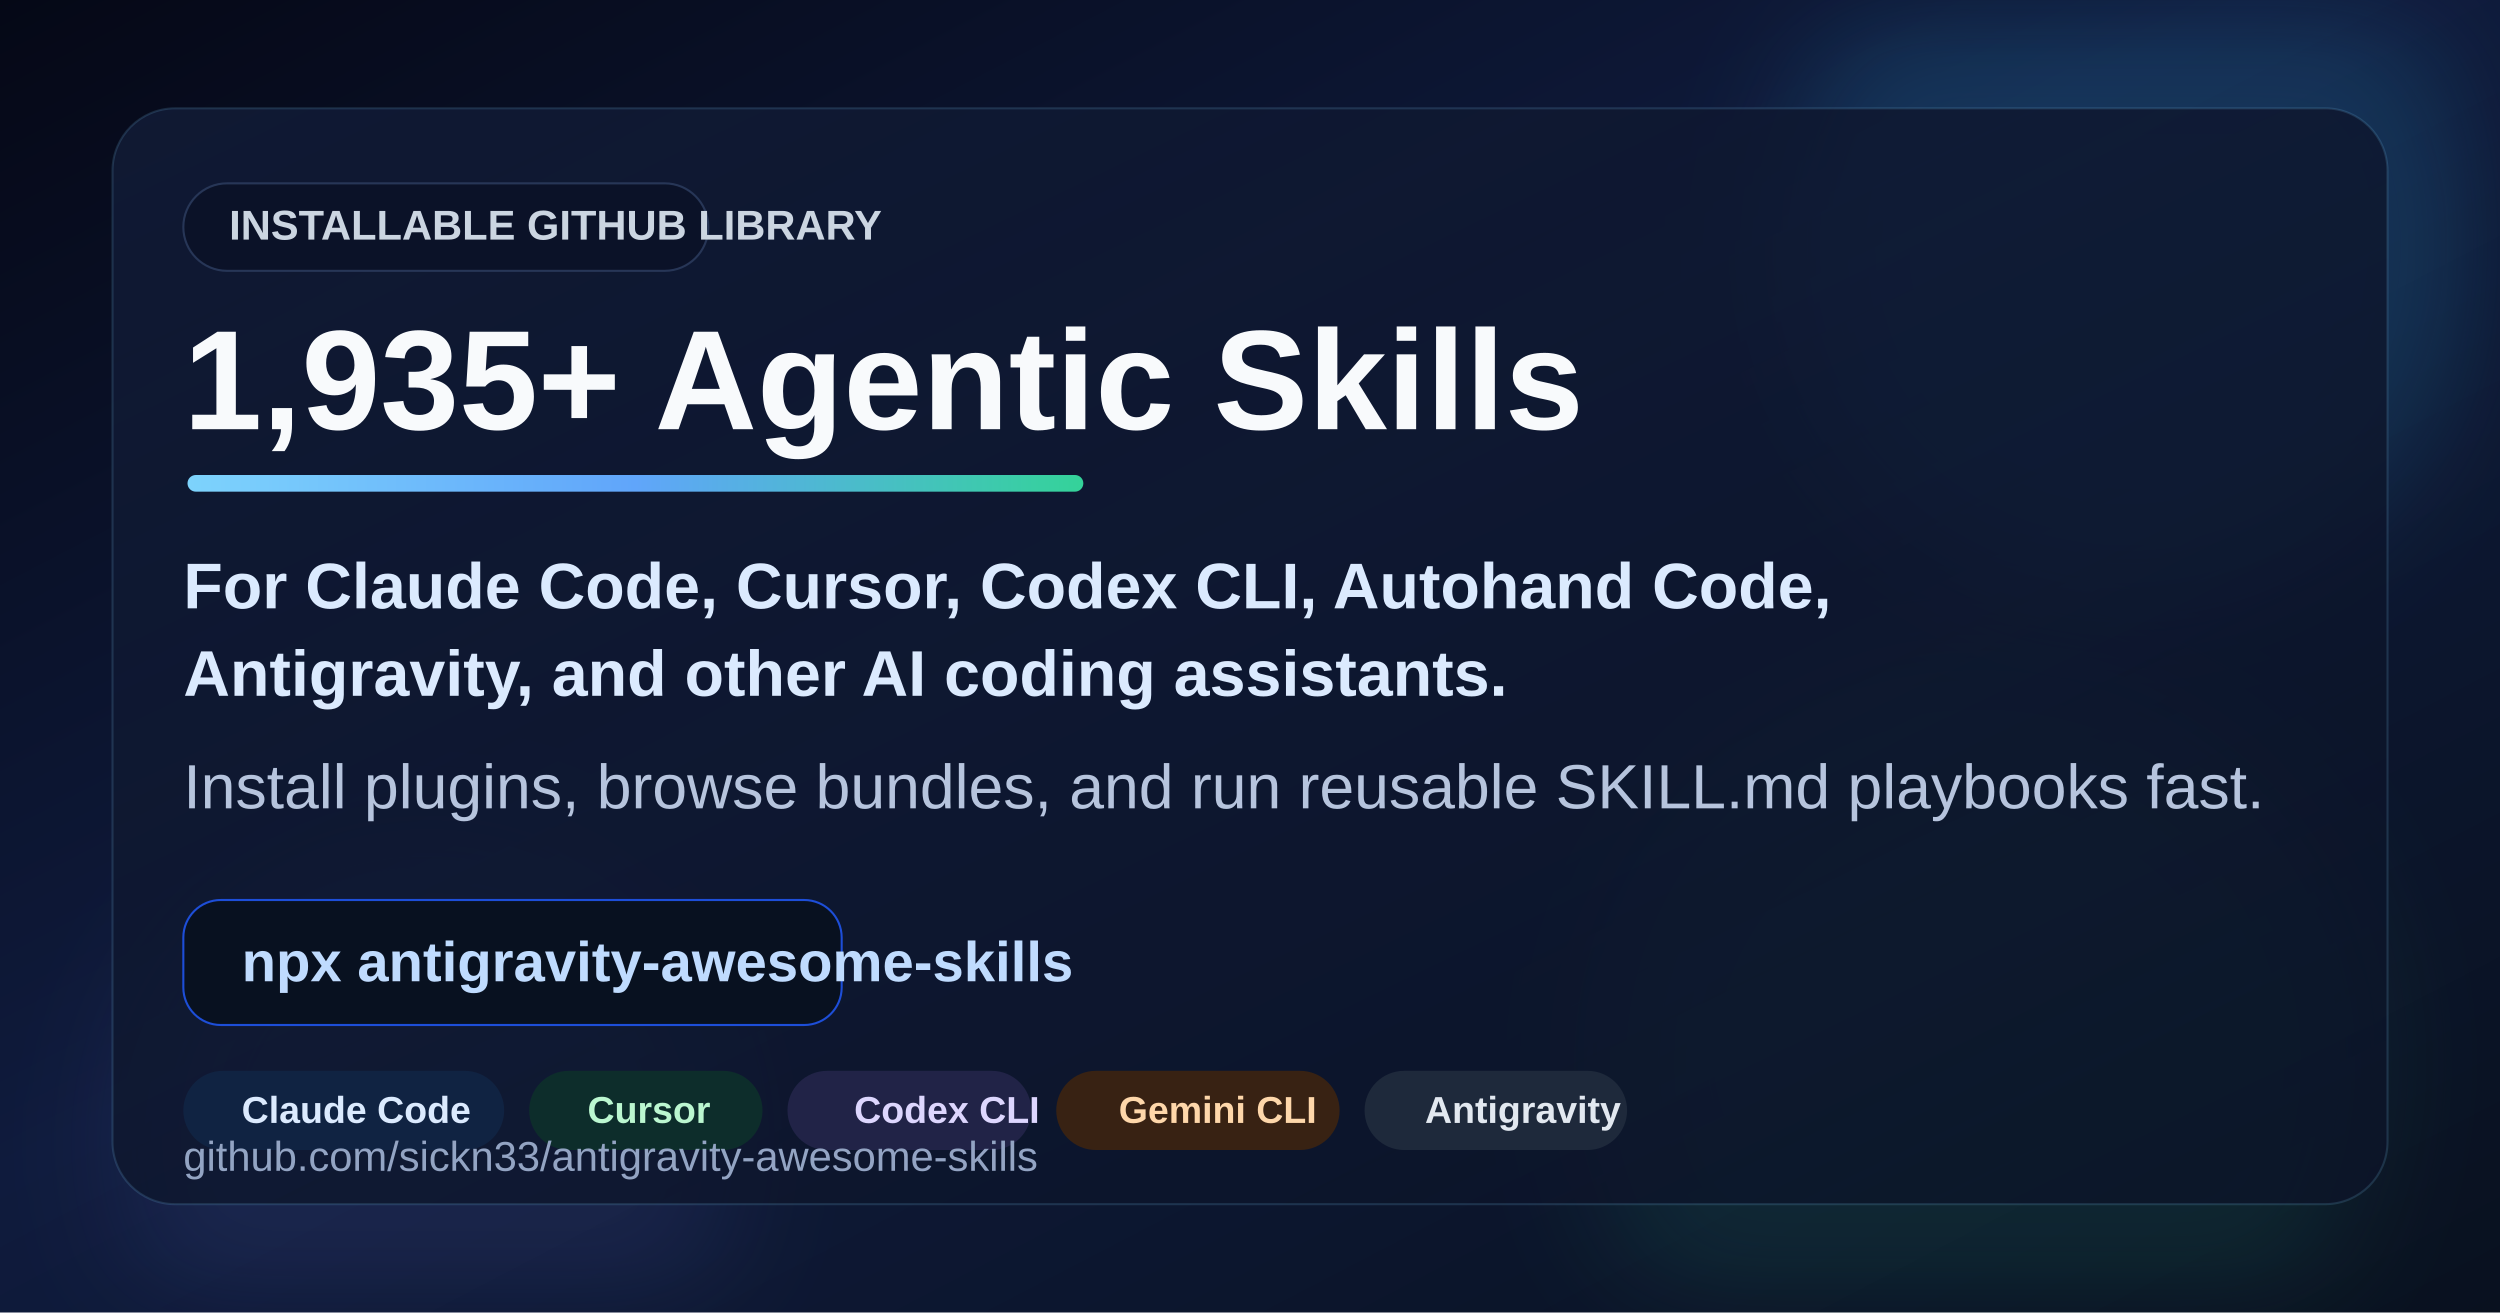
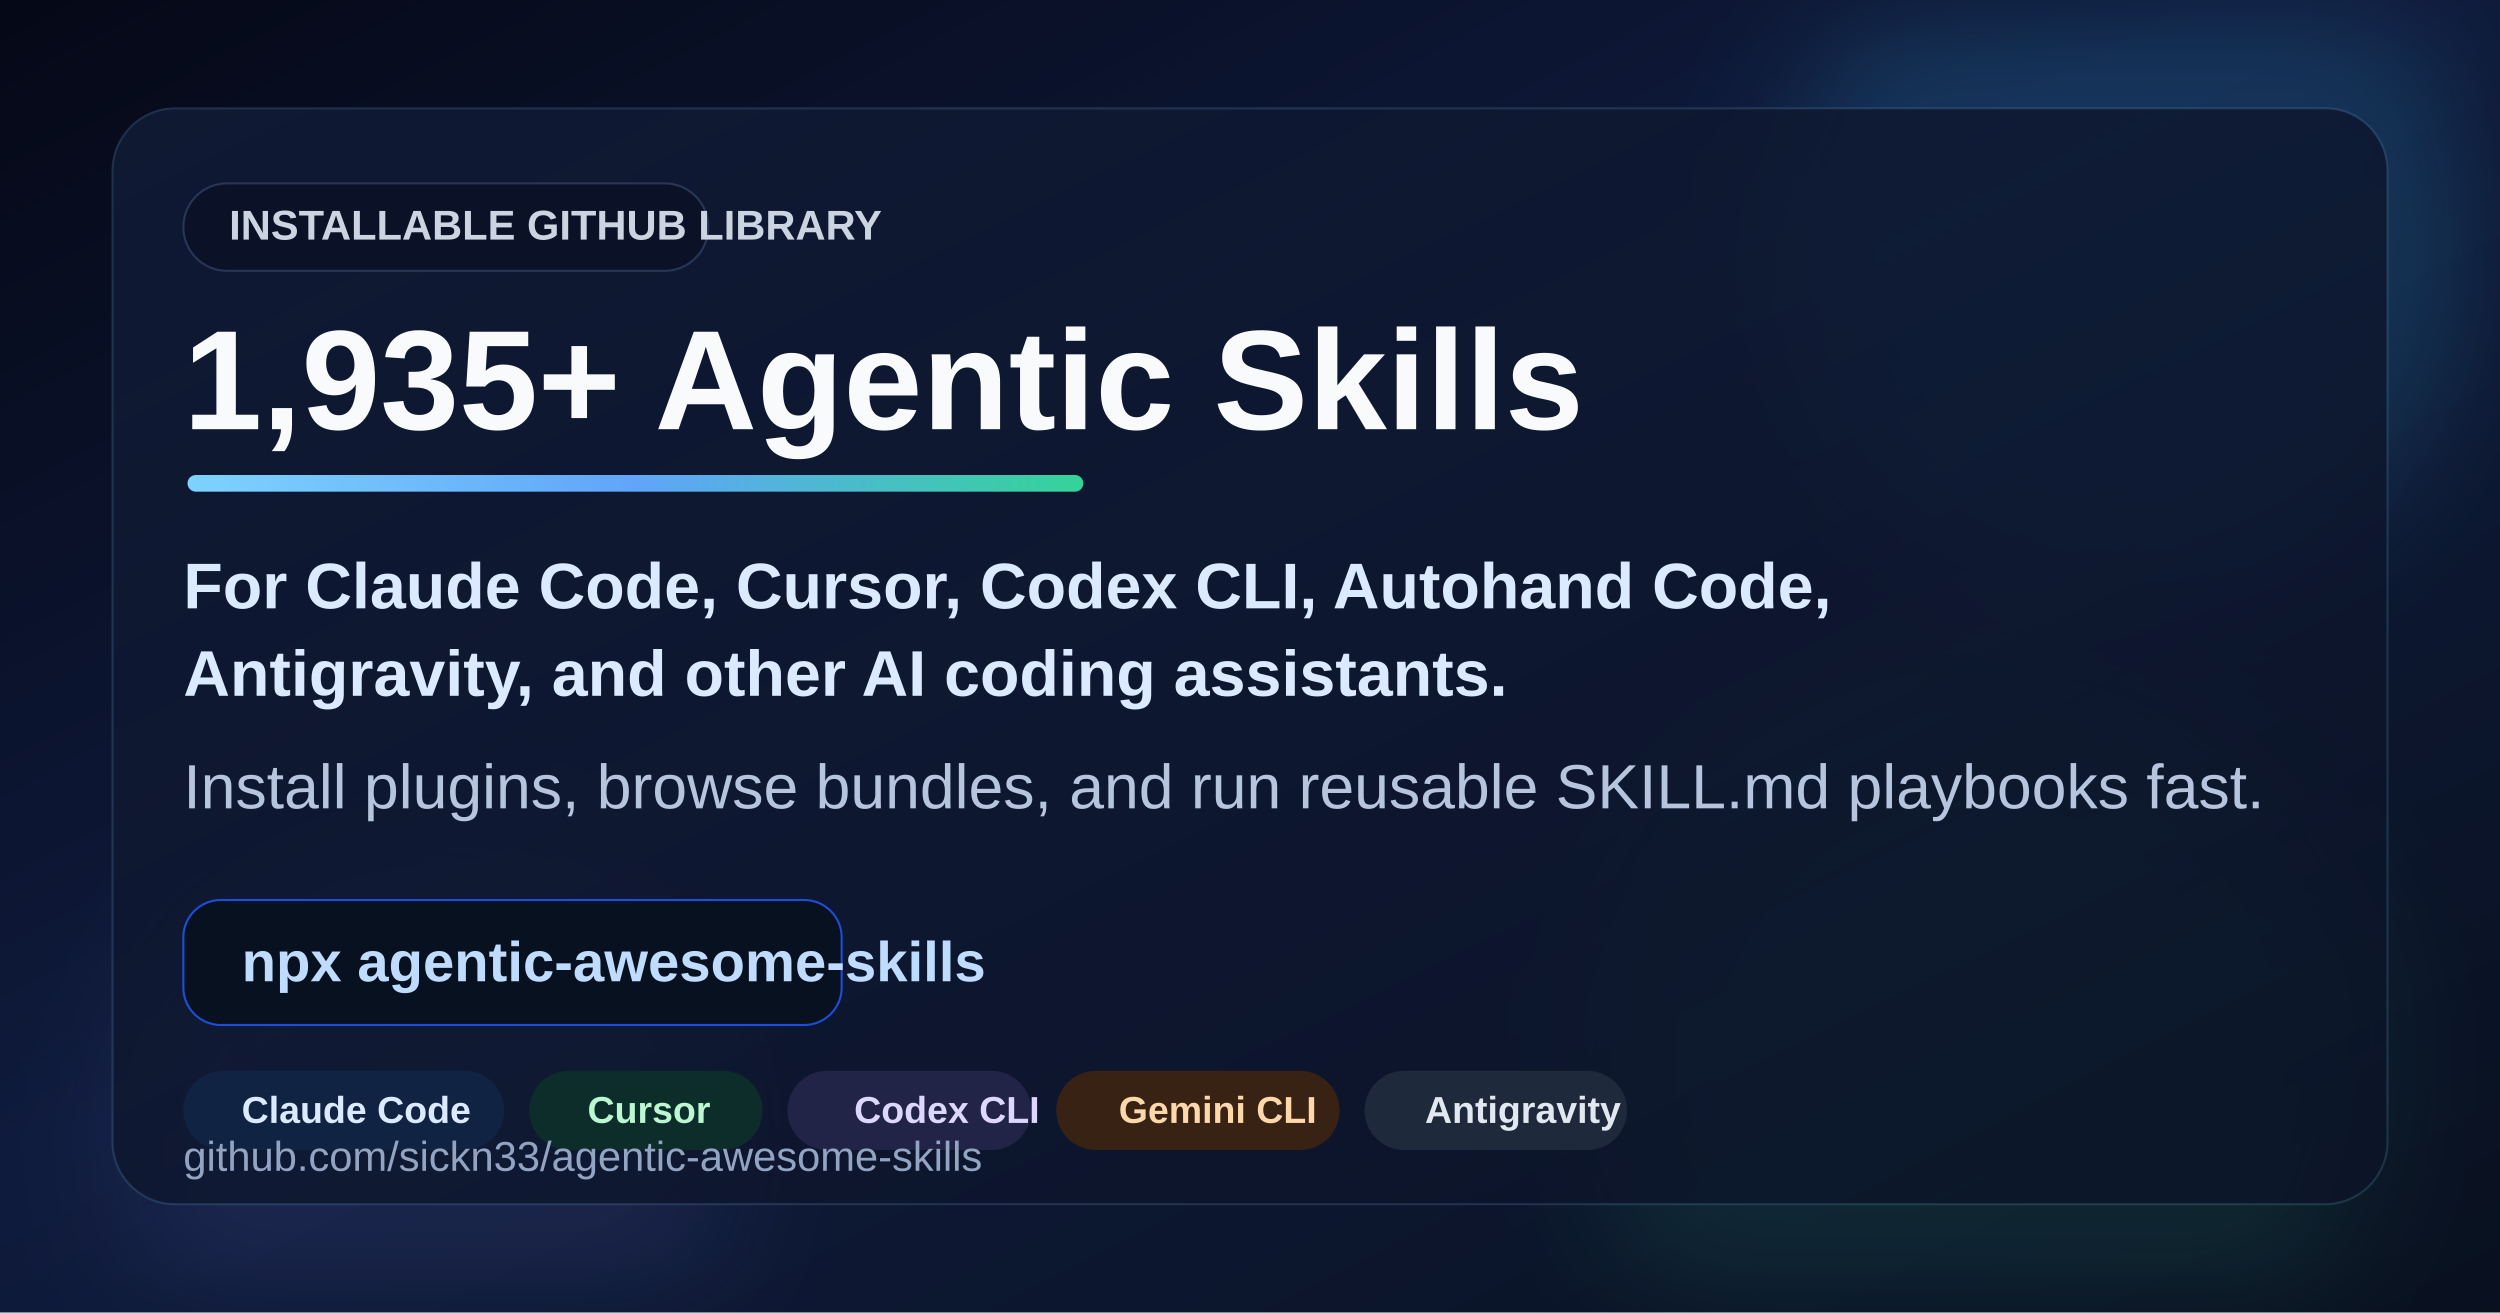
<svg xmlns="http://www.w3.org/2000/svg" viewBox="0 0 1200 630" role="img" aria-labelledby="title desc">
  <defs>
    <linearGradient id="bg" x1="0" y1="0" x2="1" y2="1">
      <stop offset="0%" stop-color="#050816" />
      <stop offset="45%" stop-color="#0f1b3d" />
      <stop offset="100%" stop-color="#09111f" />
    </linearGradient>
    <linearGradient id="panel" x1="0" y1="0" x2="1" y2="1">
      <stop offset="0%" stop-color="#101a35" stop-opacity="0.92" />
      <stop offset="100%" stop-color="#0b1327" stop-opacity="0.78" />
    </linearGradient>
    <linearGradient id="accent" x1="0" y1="0" x2="1" y2="0">
      <stop offset="0%" stop-color="#7dd3fc" />
      <stop offset="50%" stop-color="#60a5fa" />
      <stop offset="100%" stop-color="#34d399" />
    </linearGradient>
    <filter id="softBlur" x="-20%" y="-20%" width="140%" height="140%">
      <feGaussianBlur stdDeviation="28" />
    </filter>
  </defs>
  <rect width="1200" height="630" fill="url(#bg)" />
  <circle cx="1020" cy="118" r="168" fill="#38bdf8" opacity="0.16" filter="url(#softBlur)" />
  <circle cx="950" cy="510" r="190" fill="#34d399" opacity="0.10" filter="url(#softBlur)" />
  <circle cx="205" cy="548" r="148" fill="#818cf8" opacity="0.10" filter="url(#softBlur)" />
  <rect x="54" y="52" width="1092" height="526" rx="30" fill="url(#panel)" stroke="#7dd3fc" stroke-opacity="0.16" />
  <rect x="88" y="88" width="252" height="42" rx="21" fill="#0b1228" stroke="#273657" />
  <text x="110" y="115" font-family="Arial, Helvetica, sans-serif" font-size="20" font-weight="700" fill="#cbd5e1">INSTALLABLE GITHUB LIBRARY</text>
  <text x="88" y="206" font-family="Arial, Helvetica, sans-serif" font-size="68" font-weight="800" fill="#f8fafc">1,935+ Agentic Skills</text>
  <rect x="90" y="228" width="430" height="8" rx="4" fill="url(#accent)" />
  <text x="88" y="292" font-family="Arial, Helvetica, sans-serif" font-size="31" font-weight="600" fill="#dbeafe">For Claude Code, Cursor, Codex CLI, Autohand Code,</text>
  <text x="88" y="334" font-family="Arial, Helvetica, sans-serif" font-size="31" font-weight="600" fill="#dbeafe">Antigravity, and other AI coding assistants.</text>
  <text x="88" y="388" font-family="Arial, Helvetica, sans-serif" font-size="30" fill="#b6c4dd">Install plugins, browse bundles, and run reusable SKILL.md playbooks fast.</text>
  <g transform="translate(88 432)">
    <rect width="316" height="60" rx="18" fill="#081120" stroke="#1d4ed8" />
-     <text x="28" y="39" font-family="Arial, Helvetica, sans-serif" font-size="27" font-weight="700" fill="#bfdbfe">npx antigravity-awesome-skills</text>
+     <text x="28" y="39" font-family="Arial, Helvetica, sans-serif" font-size="27" font-weight="700" fill="#bfdbfe">npx agentic-awesome-skills</text>
  </g>
  <g transform="translate(88 514)">
    <rect width="154" height="38" rx="19" fill="#102342" />
    <rect x="166" width="112" height="38" rx="19" fill="#0d2d2b" />
    <rect x="290" width="117" height="38" rx="19" fill="#212347" />
    <rect x="419" width="136" height="38" rx="19" fill="#382213" />
    <rect x="567" width="126" height="38" rx="19" fill="#1e293b" />
    <text x="28" y="25" font-family="Arial, Helvetica, sans-serif" font-size="18" font-weight="700" fill="#dbeafe">Claude Code</text>
    <text x="194" y="25" font-family="Arial, Helvetica, sans-serif" font-size="18" font-weight="700" fill="#bbf7d0">Cursor</text>
    <text x="322" y="25" font-family="Arial, Helvetica, sans-serif" font-size="18" font-weight="700" fill="#ddd6fe">Codex CLI</text>
    <text x="449" y="25" font-family="Arial, Helvetica, sans-serif" font-size="18" font-weight="700" fill="#fed7aa">Gemini CLI</text>
    <text x="596" y="25" font-family="Arial, Helvetica, sans-serif" font-size="18" font-weight="700" fill="#e2e8f0">Antigravity</text>
  </g>
-   <text x="88" y="562" font-family="Arial, Helvetica, sans-serif" font-size="20" fill="#93a4c3">github.com/sickn33/antigravity-awesome-skills</text>
+   <text x="88" y="562" font-family="Arial, Helvetica, sans-serif" font-size="20" fill="#93a4c3">github.com/sickn33/agentic-awesome-skills</text>
</svg>
